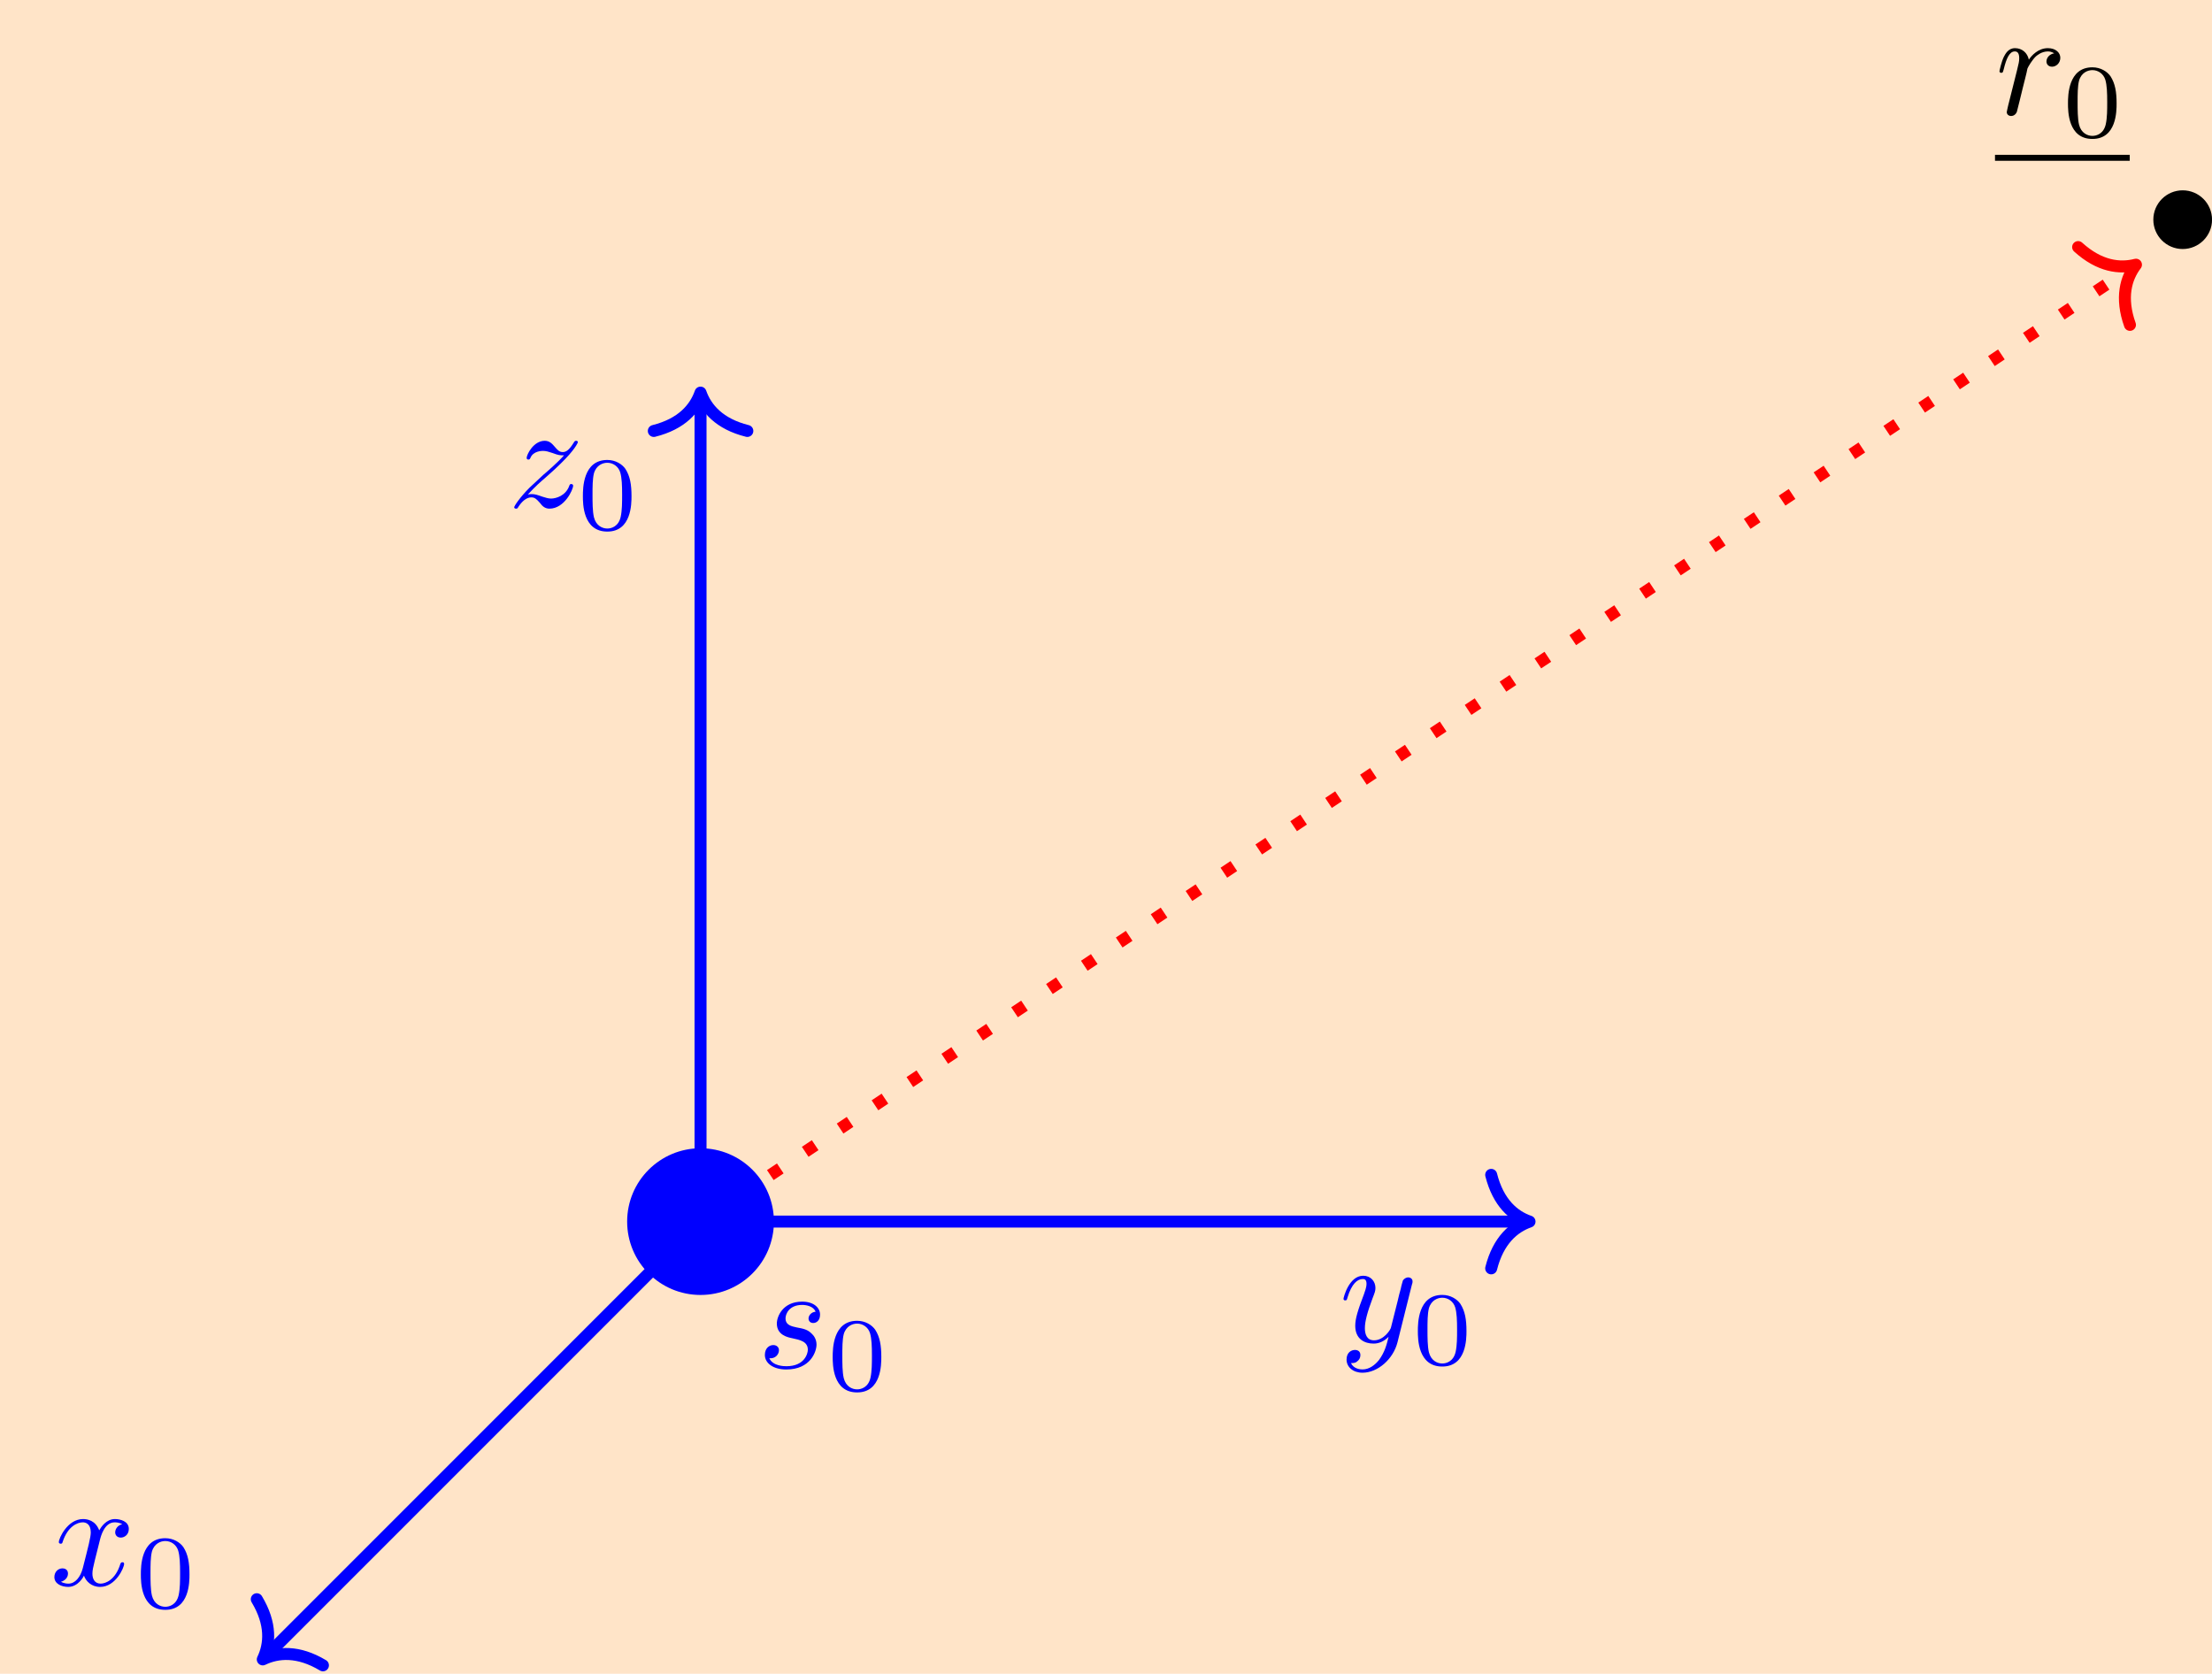
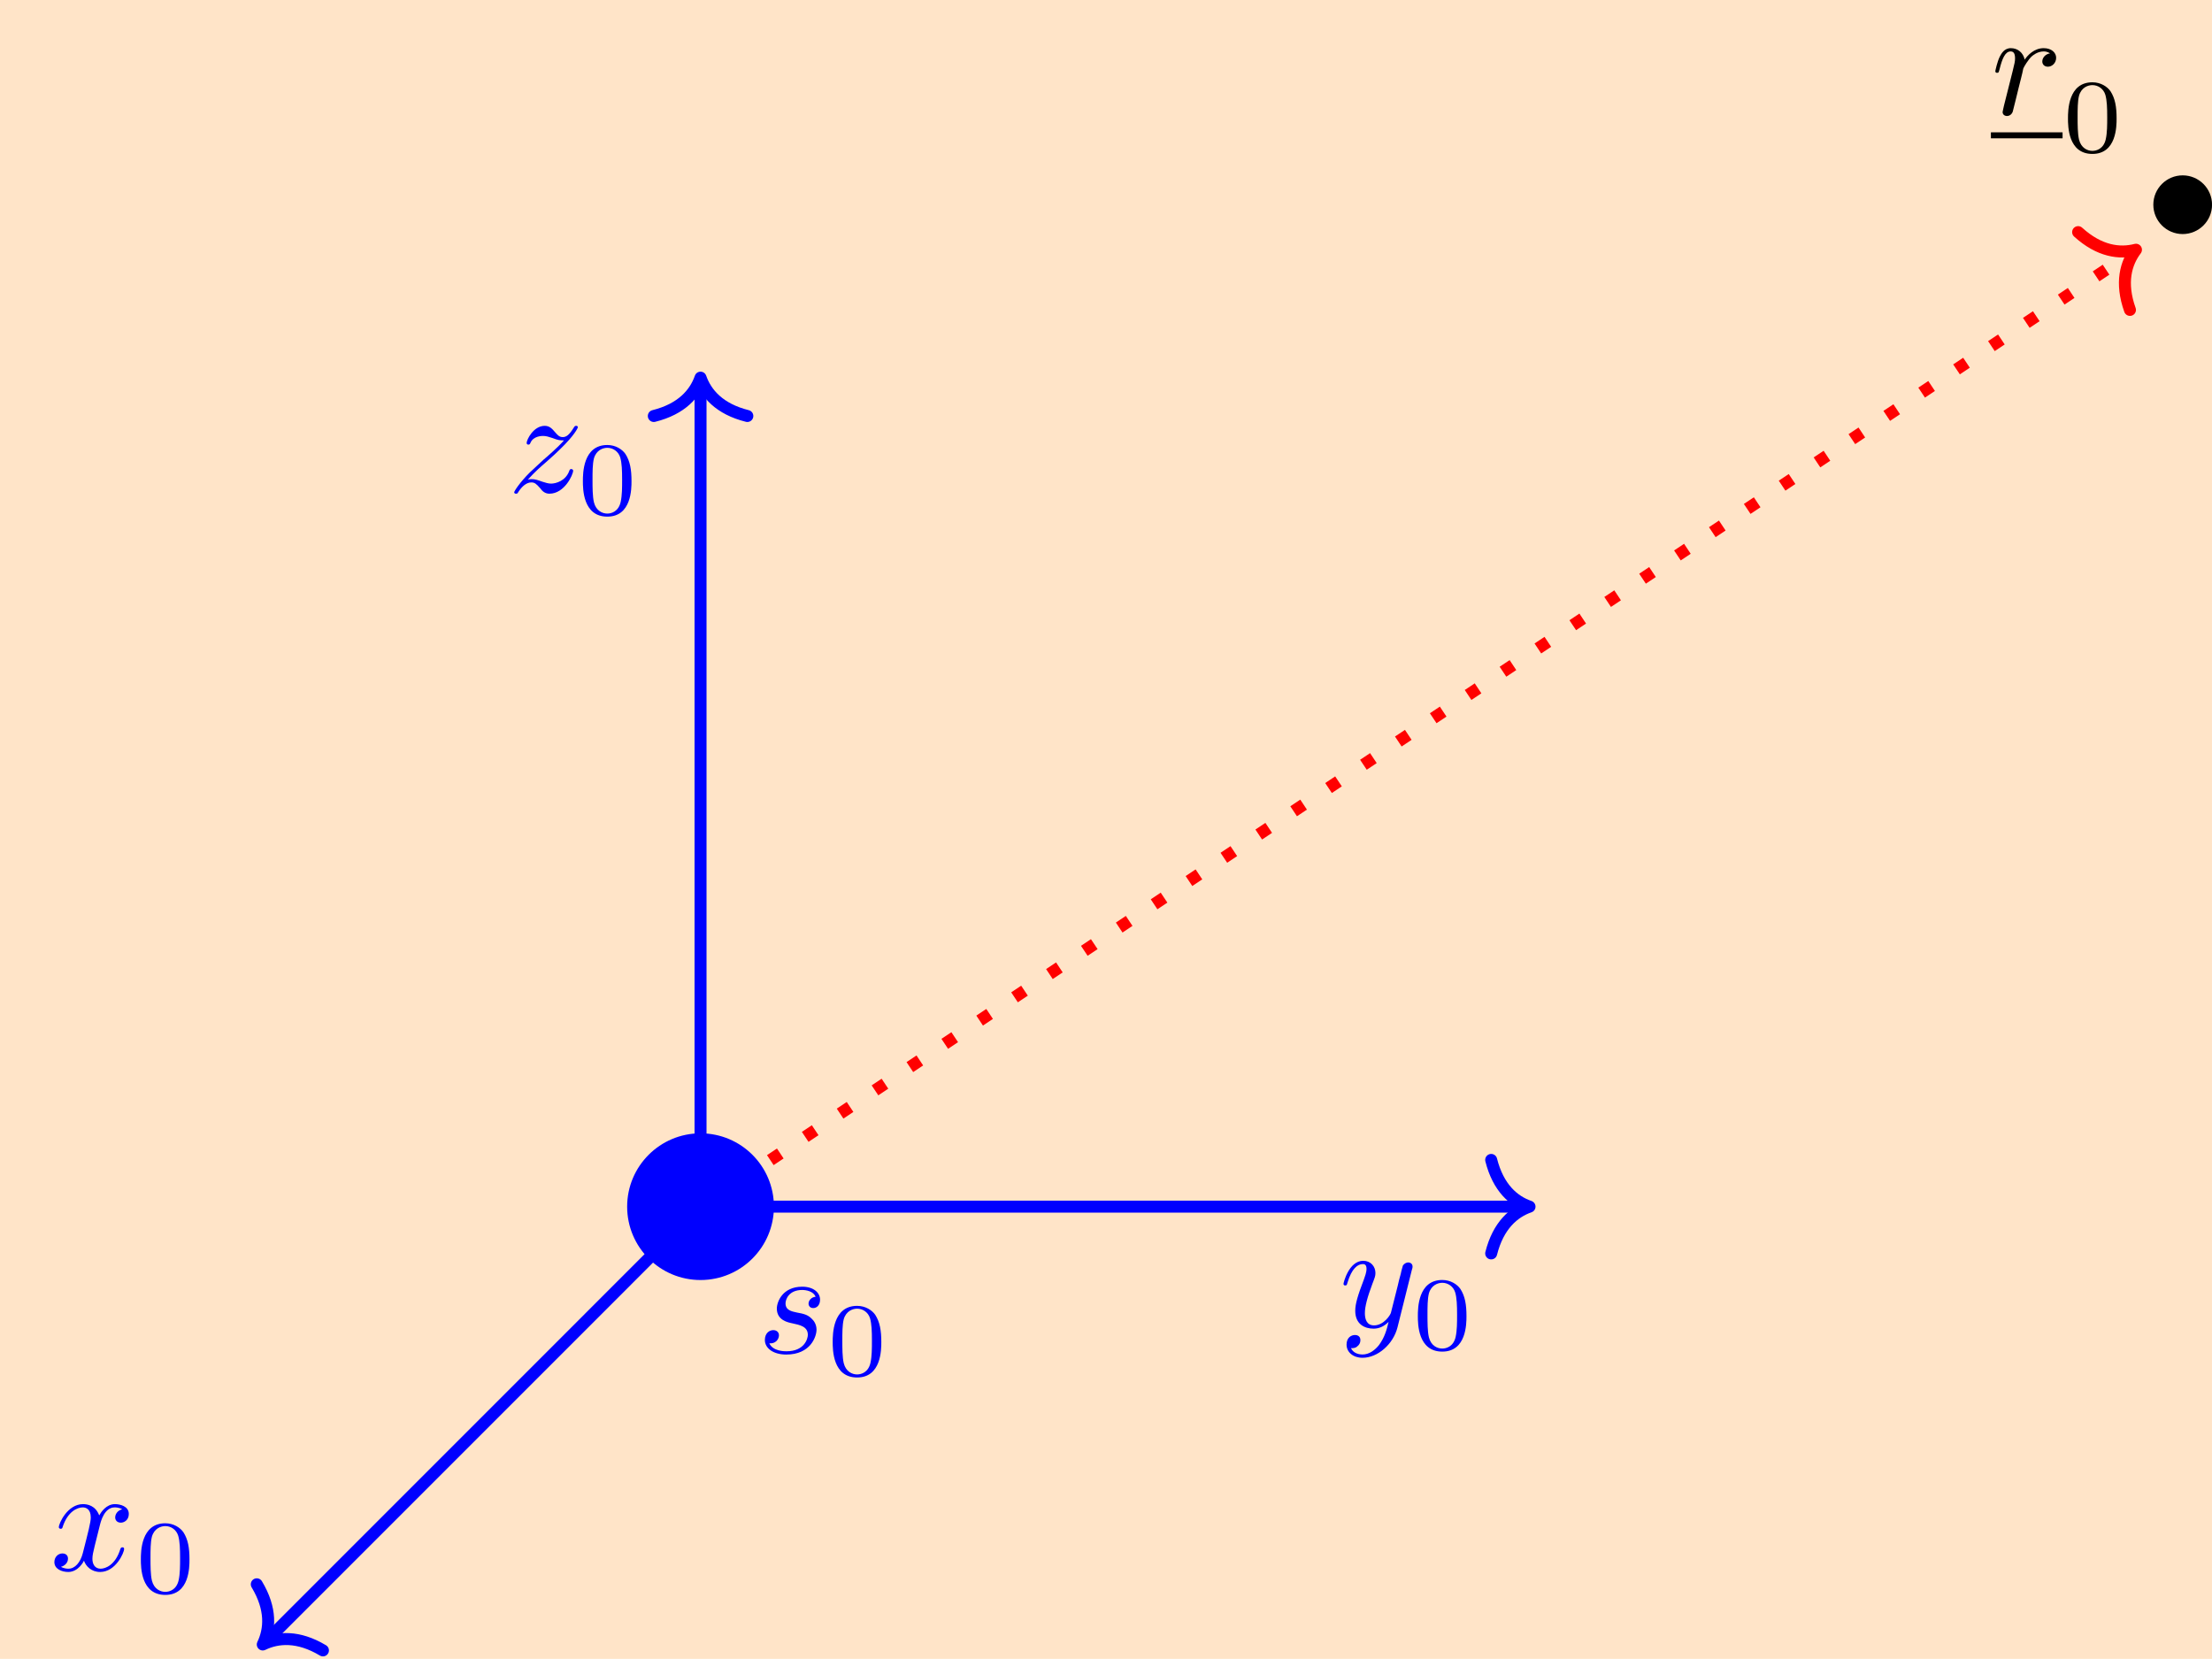
- <svg xmlns="http://www.w3.org/2000/svg" xmlns:xlink="http://www.w3.org/1999/xlink" width="147.185pt" height="111.376pt" viewBox="0 0 147.185 111.376" version="1.1">
+ <svg xmlns="http://www.w3.org/2000/svg" xmlns:xlink="http://www.w3.org/1999/xlink" width="147.185pt" height="110.38pt" viewBox="0 0 147.185 110.38" version="1.1">
  <defs>
    <g>
      <symbol overflow="visible" id="glyph0-0">
        <path style="stroke:none;" d="" />
      </symbol>
      <symbol overflow="visible" id="glyph0-1">
        <path style="stroke:none;" d="M 3.891 -3.734 C 3.625 -3.719 3.422 -3.5 3.422 -3.281 C 3.422 -3.141 3.516 -2.984 3.734 -2.984 C 3.953 -2.984 4.188 -3.156 4.188 -3.547 C 4.188 -4 3.766 -4.406 3 -4.406 C 1.688 -4.406 1.312 -3.391 1.312 -2.953 C 1.312 -2.172 2.047 -2.031 2.344 -1.969 C 2.859 -1.859 3.375 -1.75 3.375 -1.203 C 3.375 -0.953 3.156 -0.109 1.953 -0.109 C 1.812 -0.109 1.047 -0.109 0.812 -0.641 C 1.203 -0.594 1.453 -0.891 1.453 -1.172 C 1.453 -1.391 1.281 -1.516 1.078 -1.516 C 0.812 -1.516 0.516 -1.312 0.516 -0.859 C 0.516 -0.297 1.094 0.109 1.938 0.109 C 3.562 0.109 3.953 -1.094 3.953 -1.547 C 3.953 -1.906 3.766 -2.156 3.641 -2.266 C 3.375 -2.547 3.078 -2.609 2.641 -2.688 C 2.281 -2.766 1.891 -2.844 1.891 -3.297 C 1.891 -3.578 2.125 -4.188 3 -4.188 C 3.25 -4.188 3.75 -4.109 3.891 -3.734 Z M 3.891 -3.734 " />
      </symbol>
      <symbol overflow="visible" id="glyph0-2">
        <path style="stroke:none;" d="M 4.844 -3.797 C 4.891 -3.938 4.891 -3.953 4.891 -4.031 C 4.891 -4.203 4.75 -4.297 4.594 -4.297 C 4.5 -4.297 4.344 -4.234 4.25 -4.094 C 4.234 -4.031 4.141 -3.734 4.109 -3.547 C 4.031 -3.297 3.969 -3.016 3.906 -2.75 L 3.453 -0.953 C 3.422 -0.812 2.984 -0.109 2.328 -0.109 C 1.828 -0.109 1.719 -0.547 1.719 -0.922 C 1.719 -1.375 1.891 -2 2.219 -2.875 C 2.375 -3.281 2.422 -3.391 2.422 -3.594 C 2.422 -4.031 2.109 -4.406 1.609 -4.406 C 0.656 -4.406 0.297 -2.953 0.297 -2.875 C 0.297 -2.766 0.391 -2.766 0.406 -2.766 C 0.516 -2.766 0.516 -2.797 0.562 -2.953 C 0.844 -3.891 1.234 -4.188 1.578 -4.188 C 1.656 -4.188 1.828 -4.188 1.828 -3.875 C 1.828 -3.625 1.719 -3.359 1.656 -3.172 C 1.25 -2.109 1.078 -1.547 1.078 -1.078 C 1.078 -0.188 1.703 0.109 2.297 0.109 C 2.688 0.109 3.016 -0.062 3.297 -0.344 C 3.172 0.172 3.047 0.672 2.656 1.203 C 2.391 1.531 2.016 1.828 1.562 1.828 C 1.422 1.828 0.969 1.797 0.797 1.406 C 0.953 1.406 1.094 1.406 1.219 1.281 C 1.328 1.203 1.422 1.062 1.422 0.875 C 1.422 0.562 1.156 0.531 1.062 0.531 C 0.828 0.531 0.5 0.688 0.5 1.172 C 0.5 1.672 0.938 2.047 1.562 2.047 C 2.578 2.047 3.609 1.141 3.891 0.016 Z M 4.844 -3.797 " />
      </symbol>
      <symbol overflow="visible" id="glyph0-3">
        <path style="stroke:none;" d="M 1.328 -0.828 C 1.859 -1.406 2.156 -1.656 2.516 -1.969 C 2.516 -1.969 3.125 -2.5 3.484 -2.859 C 4.438 -3.781 4.656 -4.266 4.656 -4.312 C 4.656 -4.406 4.562 -4.406 4.547 -4.406 C 4.469 -4.406 4.453 -4.391 4.391 -4.297 C 4.094 -3.812 3.891 -3.656 3.656 -3.656 C 3.406 -3.656 3.297 -3.812 3.141 -3.984 C 2.953 -4.203 2.781 -4.406 2.453 -4.406 C 1.703 -4.406 1.25 -3.484 1.25 -3.266 C 1.25 -3.219 1.281 -3.156 1.359 -3.156 C 1.453 -3.156 1.469 -3.203 1.5 -3.266 C 1.688 -3.734 2.266 -3.734 2.344 -3.734 C 2.547 -3.734 2.734 -3.672 2.969 -3.594 C 3.375 -3.438 3.484 -3.438 3.734 -3.438 C 3.375 -3.016 2.547 -2.297 2.359 -2.141 L 1.453 -1.297 C 0.781 -0.625 0.422 -0.062 0.422 0.016 C 0.422 0.109 0.531 0.109 0.547 0.109 C 0.625 0.109 0.641 0.094 0.703 -0.016 C 0.938 -0.375 1.234 -0.641 1.562 -0.641 C 1.781 -0.641 1.891 -0.547 2.141 -0.266 C 2.297 -0.047 2.484 0.109 2.766 0.109 C 3.766 0.109 4.344 -1.156 4.344 -1.422 C 4.344 -1.469 4.297 -1.531 4.219 -1.531 C 4.125 -1.531 4.109 -1.469 4.078 -1.391 C 3.844 -0.75 3.203 -0.562 2.875 -0.562 C 2.688 -0.562 2.5 -0.625 2.297 -0.688 C 1.953 -0.812 1.797 -0.859 1.594 -0.859 C 1.578 -0.859 1.422 -0.859 1.328 -0.828 Z M 1.328 -0.828 " />
      </symbol>
      <symbol overflow="visible" id="glyph0-4">
        <path style="stroke:none;" d="M 3.328 -3.016 C 3.391 -3.266 3.625 -4.188 4.312 -4.188 C 4.359 -4.188 4.609 -4.188 4.812 -4.062 C 4.531 -4 4.344 -3.766 4.344 -3.516 C 4.344 -3.359 4.453 -3.172 4.719 -3.172 C 4.938 -3.172 5.25 -3.344 5.25 -3.75 C 5.25 -4.266 4.672 -4.406 4.328 -4.406 C 3.75 -4.406 3.406 -3.875 3.281 -3.656 C 3.031 -4.312 2.5 -4.406 2.203 -4.406 C 1.172 -4.406 0.594 -3.125 0.594 -2.875 C 0.594 -2.766 0.703 -2.766 0.719 -2.766 C 0.797 -2.766 0.828 -2.797 0.844 -2.875 C 1.188 -3.938 1.844 -4.188 2.188 -4.188 C 2.375 -4.188 2.719 -4.094 2.719 -3.516 C 2.719 -3.203 2.547 -2.547 2.188 -1.141 C 2.031 -0.531 1.672 -0.109 1.234 -0.109 C 1.172 -0.109 0.953 -0.109 0.734 -0.234 C 0.984 -0.297 1.203 -0.5 1.203 -0.781 C 1.203 -1.047 0.984 -1.125 0.844 -1.125 C 0.531 -1.125 0.297 -0.875 0.297 -0.547 C 0.297 -0.094 0.781 0.109 1.219 0.109 C 1.891 0.109 2.25 -0.594 2.266 -0.641 C 2.391 -0.281 2.75 0.109 3.344 0.109 C 4.375 0.109 4.938 -1.172 4.938 -1.422 C 4.938 -1.531 4.859 -1.531 4.828 -1.531 C 4.734 -1.531 4.719 -1.484 4.688 -1.422 C 4.359 -0.344 3.688 -0.109 3.375 -0.109 C 2.984 -0.109 2.828 -0.422 2.828 -0.766 C 2.828 -0.984 2.875 -1.203 2.984 -1.641 Z M 3.328 -3.016 " />
      </symbol>
      <symbol overflow="visible" id="glyph0-5">
        <path style="stroke:none;" d="M 0.875 -0.594 C 0.844 -0.438 0.781 -0.203 0.781 -0.156 C 0.781 0.016 0.922 0.109 1.078 0.109 C 1.203 0.109 1.375 0.031 1.453 -0.172 C 1.469 -0.203 1.797 -1.562 1.844 -1.75 C 1.922 -2.078 2.109 -2.766 2.156 -3.047 C 2.203 -3.172 2.484 -3.641 2.719 -3.859 C 2.797 -3.922 3.094 -4.188 3.516 -4.188 C 3.781 -4.188 3.922 -4.062 3.938 -4.062 C 3.641 -4.016 3.422 -3.781 3.422 -3.516 C 3.422 -3.359 3.531 -3.172 3.797 -3.172 C 4.062 -3.172 4.344 -3.406 4.344 -3.766 C 4.344 -4.109 4.031 -4.406 3.516 -4.406 C 2.875 -4.406 2.438 -3.922 2.25 -3.641 C 2.156 -4.094 1.797 -4.406 1.328 -4.406 C 0.875 -4.406 0.688 -4.016 0.594 -3.844 C 0.422 -3.5 0.297 -2.906 0.297 -2.875 C 0.297 -2.766 0.391 -2.766 0.406 -2.766 C 0.516 -2.766 0.516 -2.781 0.578 -3 C 0.75 -3.703 0.953 -4.188 1.312 -4.188 C 1.469 -4.188 1.609 -4.109 1.609 -3.734 C 1.609 -3.516 1.578 -3.406 1.453 -2.891 Z M 0.875 -0.594 " />
      </symbol>
      <symbol overflow="visible" id="glyph1-0">
        <path style="stroke:none;" d="" />
      </symbol>
      <symbol overflow="visible" id="glyph1-1">
        <path style="stroke:none;" d="M 3.594 -2.219 C 3.594 -2.984 3.5 -3.547 3.188 -4.031 C 2.969 -4.344 2.531 -4.625 1.984 -4.625 C 0.359 -4.625 0.359 -2.719 0.359 -2.219 C 0.359 -1.719 0.359 0.141 1.984 0.141 C 3.594 0.141 3.594 -1.719 3.594 -2.219 Z M 1.984 -0.062 C 1.656 -0.062 1.234 -0.25 1.094 -0.812 C 1 -1.219 1 -1.797 1 -2.312 C 1 -2.828 1 -3.359 1.094 -3.734 C 1.25 -4.281 1.688 -4.438 1.984 -4.438 C 2.359 -4.438 2.719 -4.203 2.844 -3.797 C 2.953 -3.422 2.969 -2.922 2.969 -2.312 C 2.969 -1.797 2.969 -1.281 2.875 -0.844 C 2.734 -0.203 2.266 -0.062 1.984 -0.062 Z M 1.984 -0.062 " />
      </symbol>
    </g>
    <clipPath id="clip1">
-       <path d="M 0 0 L 147.184 0 L 147.184 111.375 L 0 111.375 Z M 0 0 " />
+       <path d="M 0 0 L 147.184 0 L 147.184 110.379 L 0 110.379 Z M 0 0 " />
    </clipPath>
    <clipPath id="clip2">
-       <path d="M 6 70 L 58 70 L 58 111.375 L 6 111.375 Z M 6 70 " />
+       <path d="M 6 69 L 58 69 L 58 110.379 L 6 110.379 Z M 6 69 " />
    </clipPath>
    <clipPath id="clip3">
-       <path d="M 16 106 L 22 106 L 22 111.375 L 16 111.375 Z M 16 106 " />
+       <path d="M 16 105 L 22 105 L 22 110.379 L 16 110.379 Z M 16 105 " />
    </clipPath>
    <clipPath id="clip4">
-       <path d="M 35 6 L 147.184 6 L 147.184 93 L 35 93 Z M 35 6 " />
+       <path d="M 35 5 L 147.184 5 L 147.184 92 L 35 92 Z M 35 5 " />
    </clipPath>
    <clipPath id="clip5">
-       <path d="M 143 12 L 147.184 12 L 147.184 17 L 143 17 Z M 143 12 " />
+       <path d="M 143 11 L 147.184 11 L 147.184 16 L 143 16 Z M 143 11 " />
    </clipPath>
  </defs>
  <g id="surface1">
    <g clip-path="url(#clip1)" clip-rule="nonzero">
-       <path style=" stroke:none;fill-rule:nonzero;fill:rgb(100%,89.412%,78.432%);fill-opacity:1;" d="M 0 111.375 L 147.184 111.375 L 147.184 0 L 0 0 Z M 0 111.375 " />
+       <path style=" stroke:none;fill-rule:nonzero;fill:rgb(100%,89.412%,78.432%);fill-opacity:1;" d="M 0 110.379 L 147.184 110.379 L 147.184 0 L 0 0 Z M 0 110.379 " />
    </g>
    <g style="fill:rgb(0%,0%,100%);fill-opacity:1;">
-       <use xlink:href="#glyph0-1" x="50.378" y="91.018" />
+       <use xlink:href="#glyph0-1" x="50.378" y="90.022" />
    </g>
    <g style="fill:rgb(0%,0%,100%);fill-opacity:1;">
-       <use xlink:href="#glyph1-1" x="55.048" y="92.512" />
+       <use xlink:href="#glyph1-1" x="55.048" y="91.516" />
    </g>
-     <path style="fill:none;stroke-width:0.797;stroke-linecap:butt;stroke-linejoin:miter;stroke:rgb(0%,0%,100%);stroke-opacity:1;stroke-miterlimit:10;" d="M -0.001 0.002 L 54.761 0.002 " transform="matrix(1,0,0,-1,46.614,81.287)" />
-     <path style="fill:none;stroke-width:0.797;stroke-linecap:round;stroke-linejoin:round;stroke:rgb(0%,0%,100%);stroke-opacity:1;stroke-miterlimit:10;" d="M -2.552 3.111 C -2.083 1.244 -1.048 0.361 -0.001 0.002 C -1.048 -0.361 -2.083 -1.244 -2.552 -3.111 " transform="matrix(1,0,0,-1,101.7743,81.287)" />
+     <path style="fill:none;stroke-width:0.797;stroke-linecap:butt;stroke-linejoin:miter;stroke:rgb(0%,0%,100%);stroke-opacity:1;stroke-miterlimit:10;" d="M -0.001 0.002 L 54.761 0.002 " transform="matrix(1,0,0,-1,46.614,80.291)" />
+     <path style="fill:none;stroke-width:0.797;stroke-linecap:round;stroke-linejoin:round;stroke:rgb(0%,0%,100%);stroke-opacity:1;stroke-miterlimit:10;" d="M -2.552 3.111 C -2.083 1.244 -1.048 0.361 -0.001 0.002 C -1.048 -0.361 -2.083 -1.244 -2.552 -3.111 " transform="matrix(1,0,0,-1,101.7743,80.291)" />
    <g style="fill:rgb(0%,0%,100%);fill-opacity:1;">
-       <use xlink:href="#glyph0-2" x="89.099" y="89.295" />
+       <use xlink:href="#glyph0-2" x="89.099" y="88.299" />
    </g>
    <g style="fill:rgb(0%,0%,100%);fill-opacity:1;">
-       <use xlink:href="#glyph1-1" x="93.984" y="90.79" />
+       <use xlink:href="#glyph1-1" x="93.984" y="89.794" />
    </g>
-     <path style="fill:none;stroke-width:0.797;stroke-linecap:butt;stroke-linejoin:miter;stroke:rgb(0%,0%,100%);stroke-opacity:1;stroke-miterlimit:10;" d="M -0.001 0.002 L -0.001 54.764 " transform="matrix(1,0,0,-1,46.614,81.287)" />
-     <path style="fill:none;stroke-width:0.797;stroke-linecap:round;stroke-linejoin:round;stroke:rgb(0%,0%,100%);stroke-opacity:1;stroke-miterlimit:10;" d="M -2.549 3.11 C -2.084 1.243 -1.045 0.364 0.002 0.001 C -1.045 -0.363 -2.084 -1.245 -2.549 -3.113 " transform="matrix(0,-1,-1,0,46.614,26.1267)" />
+     <path style="fill:none;stroke-width:0.797;stroke-linecap:butt;stroke-linejoin:miter;stroke:rgb(0%,0%,100%);stroke-opacity:1;stroke-miterlimit:10;" d="M -0.001 0.002 L -0.001 54.764 " transform="matrix(1,0,0,-1,46.614,80.291)" />
+     <path style="fill:none;stroke-width:0.797;stroke-linecap:round;stroke-linejoin:round;stroke:rgb(0%,0%,100%);stroke-opacity:1;stroke-miterlimit:10;" d="M -2.549 3.11 C -2.084 1.243 -1.045 0.364 0.002 0.001 C -1.045 -0.363 -2.084 -1.245 -2.549 -3.113 " transform="matrix(0,-1,-1,0,46.614,25.1307)" />
    <g style="fill:rgb(0%,0%,100%);fill-opacity:1;">
-       <use xlink:href="#glyph0-3" x="33.793" y="33.737" />
+       <use xlink:href="#glyph0-3" x="33.793" y="32.741" />
    </g>
    <g style="fill:rgb(0%,0%,100%);fill-opacity:1;">
-       <use xlink:href="#glyph1-1" x="38.426" y="35.231" />
+       <use xlink:href="#glyph1-1" x="38.426" y="34.235" />
    </g>
    <g clip-path="url(#clip2)" clip-rule="nonzero">
-       <path style="fill:none;stroke-width:0.797;stroke-linecap:butt;stroke-linejoin:miter;stroke:rgb(0%,0%,100%);stroke-opacity:1;stroke-miterlimit:10;" d="M -0.001 0.002 L -28.848 -28.85 " transform="matrix(1,0,0,-1,46.614,81.287)" />
+       <path style="fill:none;stroke-width:0.797;stroke-linecap:butt;stroke-linejoin:miter;stroke:rgb(0%,0%,100%);stroke-opacity:1;stroke-miterlimit:10;" d="M -0.001 0.002 L -28.848 -28.85 " transform="matrix(1,0,0,-1,46.614,80.291)" />
    </g>
    <g clip-path="url(#clip3)" clip-rule="nonzero">
-       <path style="fill:none;stroke-width:0.797;stroke-linecap:round;stroke-linejoin:round;stroke:rgb(0%,0%,100%);stroke-opacity:1;stroke-miterlimit:10;" d="M -2.552 3.111 C -2.085 1.247 -1.046 0.363 0.001 0.001 C -1.046 -0.361 -2.085 -1.245 -2.549 -3.112 " transform="matrix(-0.7071,0.7071,0.7071,0.7071,17.4842,110.4168)" />
+       <path style="fill:none;stroke-width:0.797;stroke-linecap:round;stroke-linejoin:round;stroke:rgb(0%,0%,100%);stroke-opacity:1;stroke-miterlimit:10;" d="M -2.552 3.111 C -2.085 1.247 -1.046 0.363 0.001 0.001 C -1.046 -0.361 -2.085 -1.245 -2.549 -3.112 " transform="matrix(-0.7071,0.7071,0.7071,0.7071,17.4842,109.4208)" />
    </g>
    <g style="fill:rgb(0%,0%,100%);fill-opacity:1;">
-       <use xlink:href="#glyph0-4" x="3.321" y="105.485" />
+       <use xlink:href="#glyph0-4" x="3.321" y="104.489" />
    </g>
    <g style="fill:rgb(0%,0%,100%);fill-opacity:1;">
-       <use xlink:href="#glyph1-1" x="9.014" y="106.979" />
+       <use xlink:href="#glyph1-1" x="9.014" y="105.983" />
    </g>
    <g clip-path="url(#clip4)" clip-rule="nonzero">
-       <path style="fill:none;stroke-width:0.797;stroke-linecap:butt;stroke-linejoin:miter;stroke:rgb(100%,0%,0%);stroke-opacity:1;stroke-dasharray:0.797,1.993;stroke-miterlimit:10;" d="M -0.001 0.002 L 95.179 63.451 " transform="matrix(1,0,0,-1,46.614,81.287)" />
+       <path style="fill:none;stroke-width:0.797;stroke-linecap:butt;stroke-linejoin:miter;stroke:rgb(100%,0%,0%);stroke-opacity:1;stroke-dasharray:0.797,1.993;stroke-miterlimit:10;" d="M -0.001 0.002 L 95.179 63.451 " transform="matrix(1,0,0,-1,46.614,80.291)" />
    </g>
-     <path style="fill:none;stroke-width:0.797;stroke-linecap:round;stroke-linejoin:round;stroke:rgb(100%,0%,0%);stroke-opacity:1;stroke-miterlimit:10;" d="M -2.55 3.109 C -2.084 1.244 -1.046 0.364 0.002 -0.001 C -1.047 -0.363 -2.085 -1.244 -2.551 -3.111 " transform="matrix(0.83202,-0.55467,-0.55467,-0.83202,142.1232,17.61355)" />
-     <path style=" stroke:none;fill-rule:nonzero;fill:rgb(0%,0%,100%);fill-opacity:1;" d="M 51.496 81.285 C 51.496 78.59 49.309 76.406 46.613 76.406 C 43.918 76.406 41.73 78.59 41.73 81.285 C 41.73 83.984 43.918 86.168 46.613 86.168 C 49.309 86.168 51.496 83.984 51.496 81.285 Z M 51.496 81.285 " />
+     <path style="fill:none;stroke-width:0.797;stroke-linecap:round;stroke-linejoin:round;stroke:rgb(100%,0%,0%);stroke-opacity:1;stroke-miterlimit:10;" d="M -2.55 3.109 C -2.084 1.244 -1.046 0.364 0.002 -0.001 C -1.047 -0.363 -2.085 -1.243 -2.551 -3.111 " transform="matrix(0.83202,-0.55467,-0.55467,-0.83202,142.1232,16.61755)" />
+     <path style=" stroke:none;fill-rule:nonzero;fill:rgb(0%,0%,100%);fill-opacity:1;" d="M 51.496 80.289 C 51.496 77.594 49.309 75.41 46.613 75.41 C 43.918 75.41 41.73 77.594 41.73 80.289 C 41.73 82.988 43.918 85.172 46.613 85.172 C 49.309 85.172 51.496 82.988 51.496 80.289 Z M 51.496 80.289 " />
    <g clip-path="url(#clip5)" clip-rule="nonzero">
-       <path style=" stroke:none;fill-rule:nonzero;fill:rgb(0%,0%,0%);fill-opacity:1;" d="M 147.188 14.617 C 147.188 13.539 146.312 12.664 145.234 12.664 C 144.156 12.664 143.281 13.539 143.281 14.617 C 143.281 15.695 144.156 16.57 145.234 16.57 C 146.312 16.57 147.188 15.695 147.188 14.617 Z M 147.188 14.617 " />
+       <path style=" stroke:none;fill-rule:nonzero;fill:rgb(0%,0%,0%);fill-opacity:1;" d="M 147.188 13.621 C 147.188 12.543 146.312 11.668 145.234 11.668 C 144.156 11.668 143.281 12.543 143.281 13.621 C 143.281 14.699 144.156 15.574 145.234 15.574 C 146.312 15.574 147.188 14.699 147.188 13.621 Z M 147.188 13.621 " />
    </g>
    <g style="fill:rgb(0%,0%,0%);fill-opacity:1;">
-       <use xlink:href="#glyph0-5" x="132.748" y="7.61" />
+       <use xlink:href="#glyph0-5" x="132.471" y="7.61" />
    </g>
+     <path style="fill:none;stroke-width:0.398;stroke-linecap:butt;stroke-linejoin:miter;stroke:rgb(0%,0%,0%);stroke-opacity:1;stroke-miterlimit:10;" d="M 0.002 0.001 L 4.771 0.001 " transform="matrix(1,0,0,-1,132.471,9.005)" />
    <g style="fill:rgb(0%,0%,0%);fill-opacity:1;">
-       <use xlink:href="#glyph1-1" x="137.243" y="9.104" />
+       <use xlink:href="#glyph1-1" x="137.243" y="10.101" />
    </g>
-     <path style="fill:none;stroke-width:0.398;stroke-linecap:butt;stroke-linejoin:miter;stroke:rgb(0%,0%,0%);stroke-opacity:1;stroke-miterlimit:10;" d="M -0.002 -0.001 L 8.963 -0.001 " transform="matrix(1,0,0,-1,132.748,10.499)" />
  </g>
</svg>
